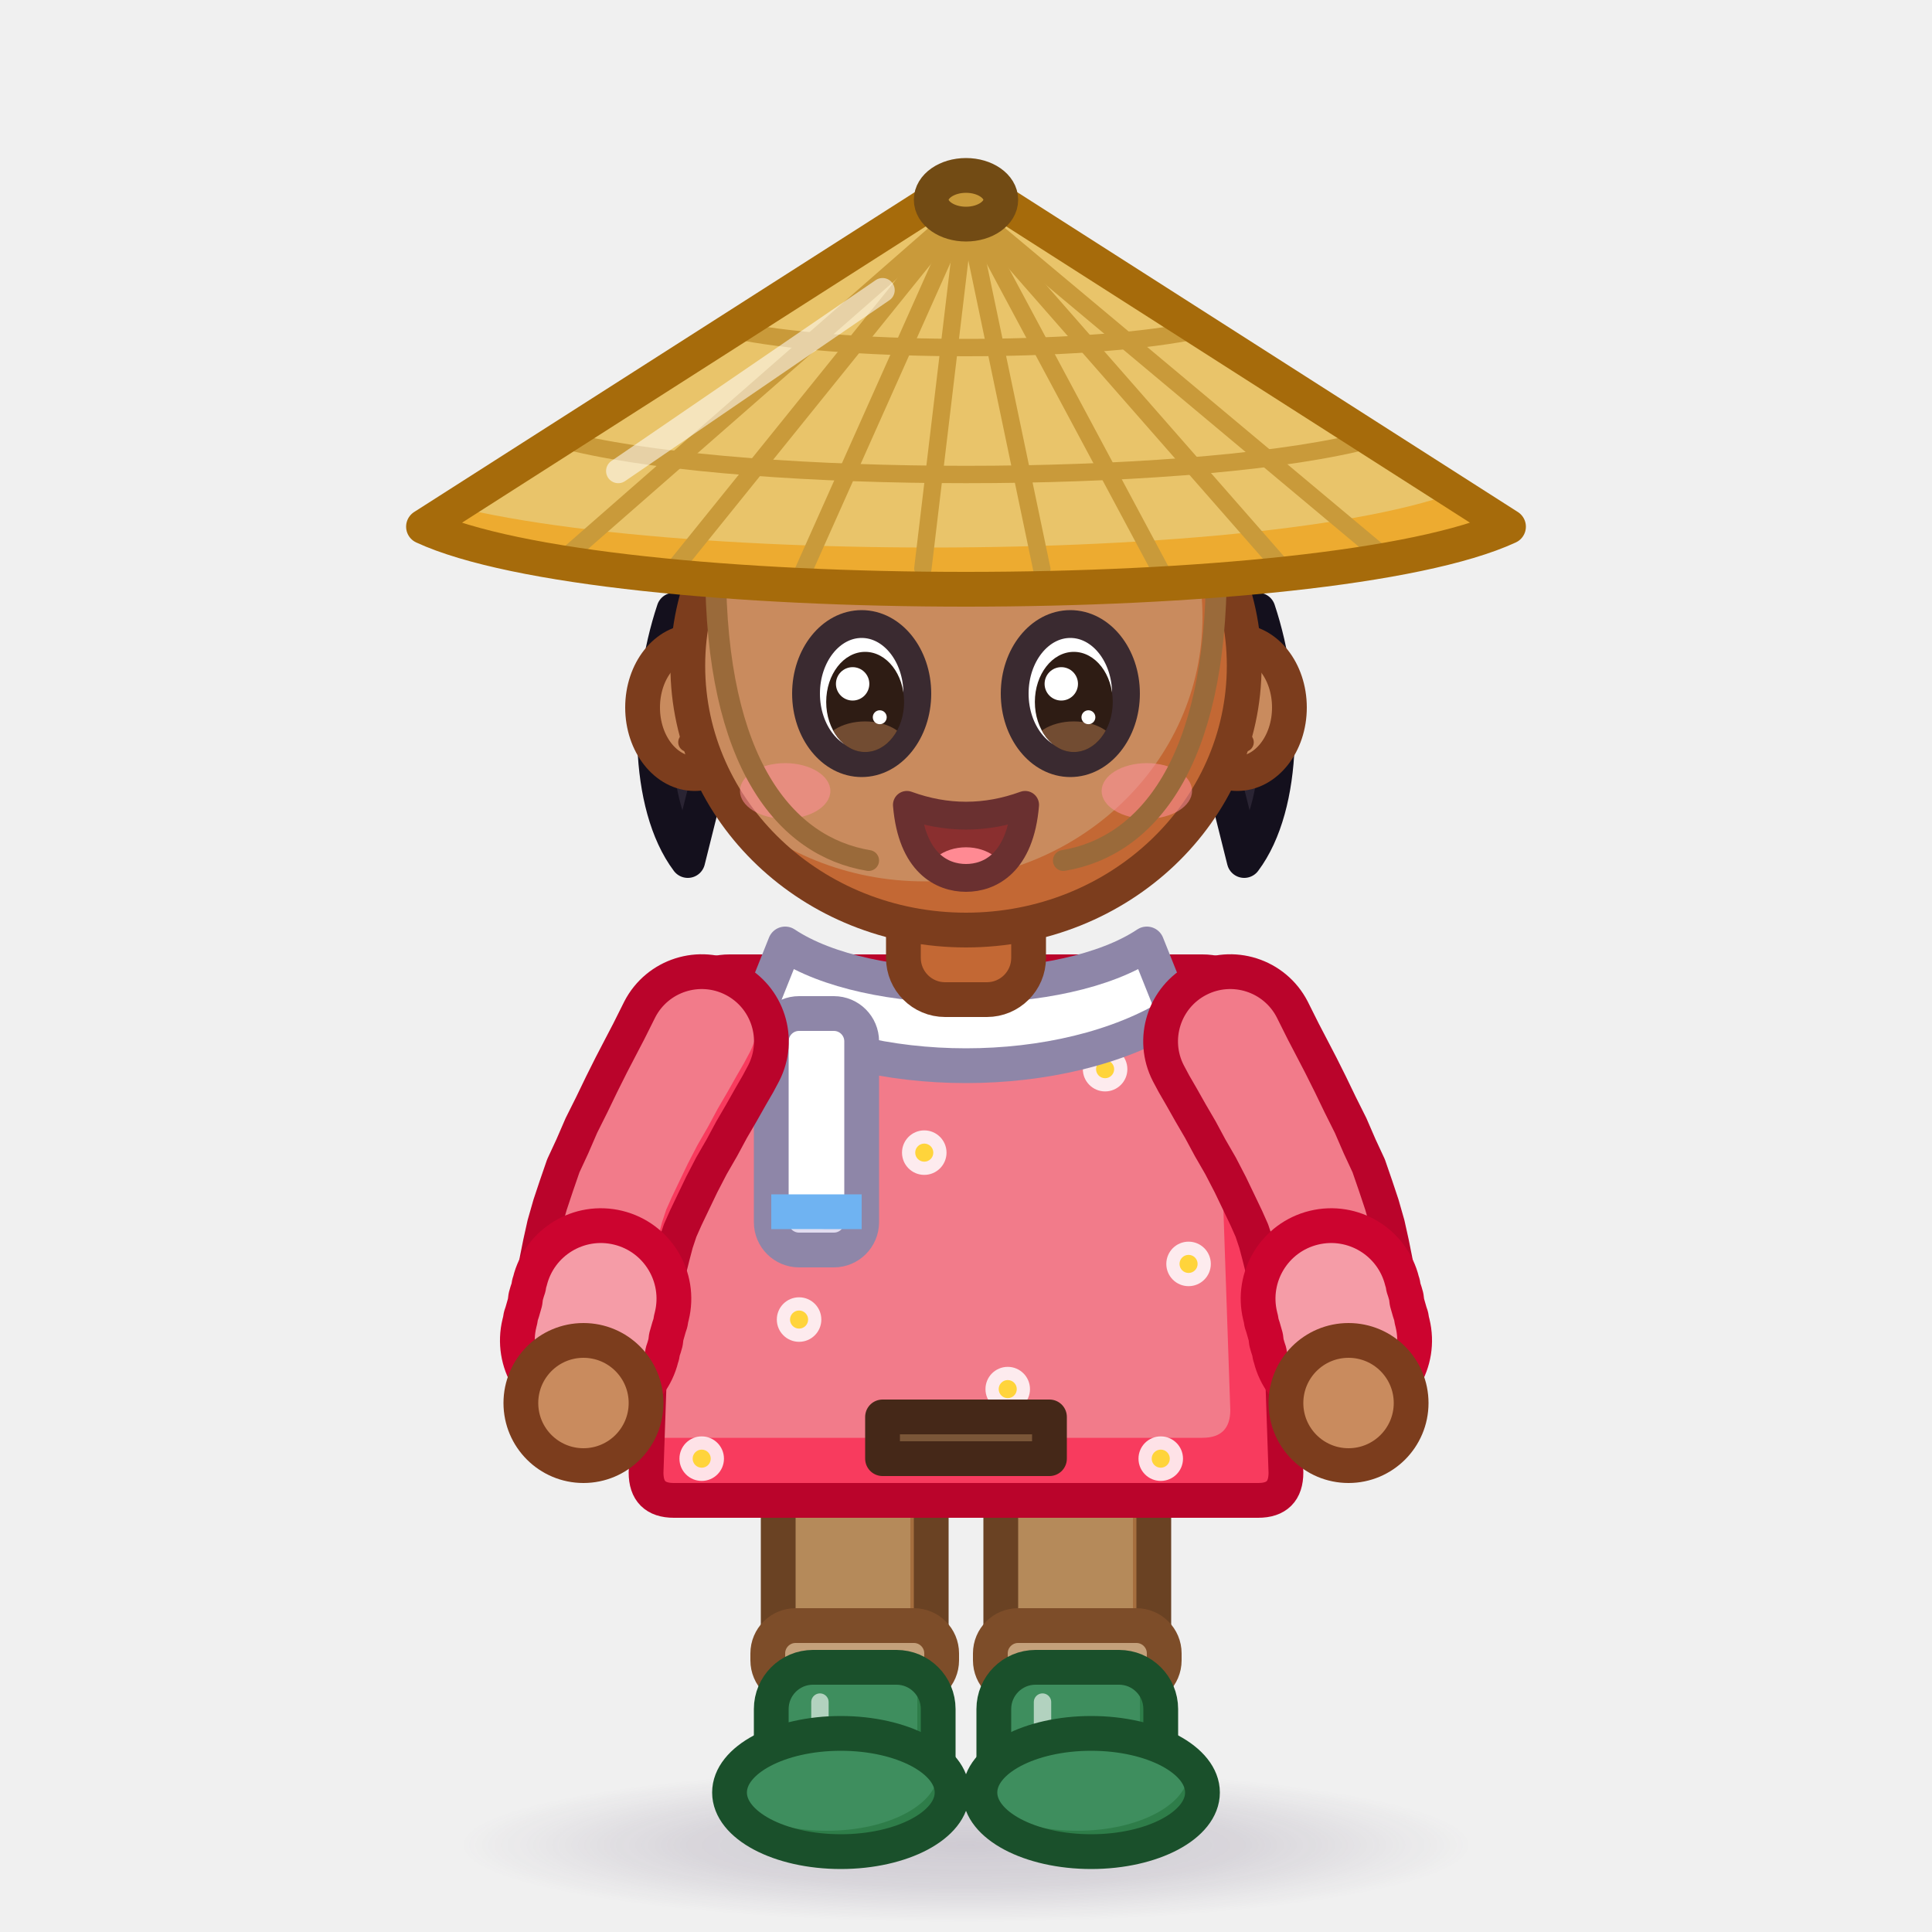
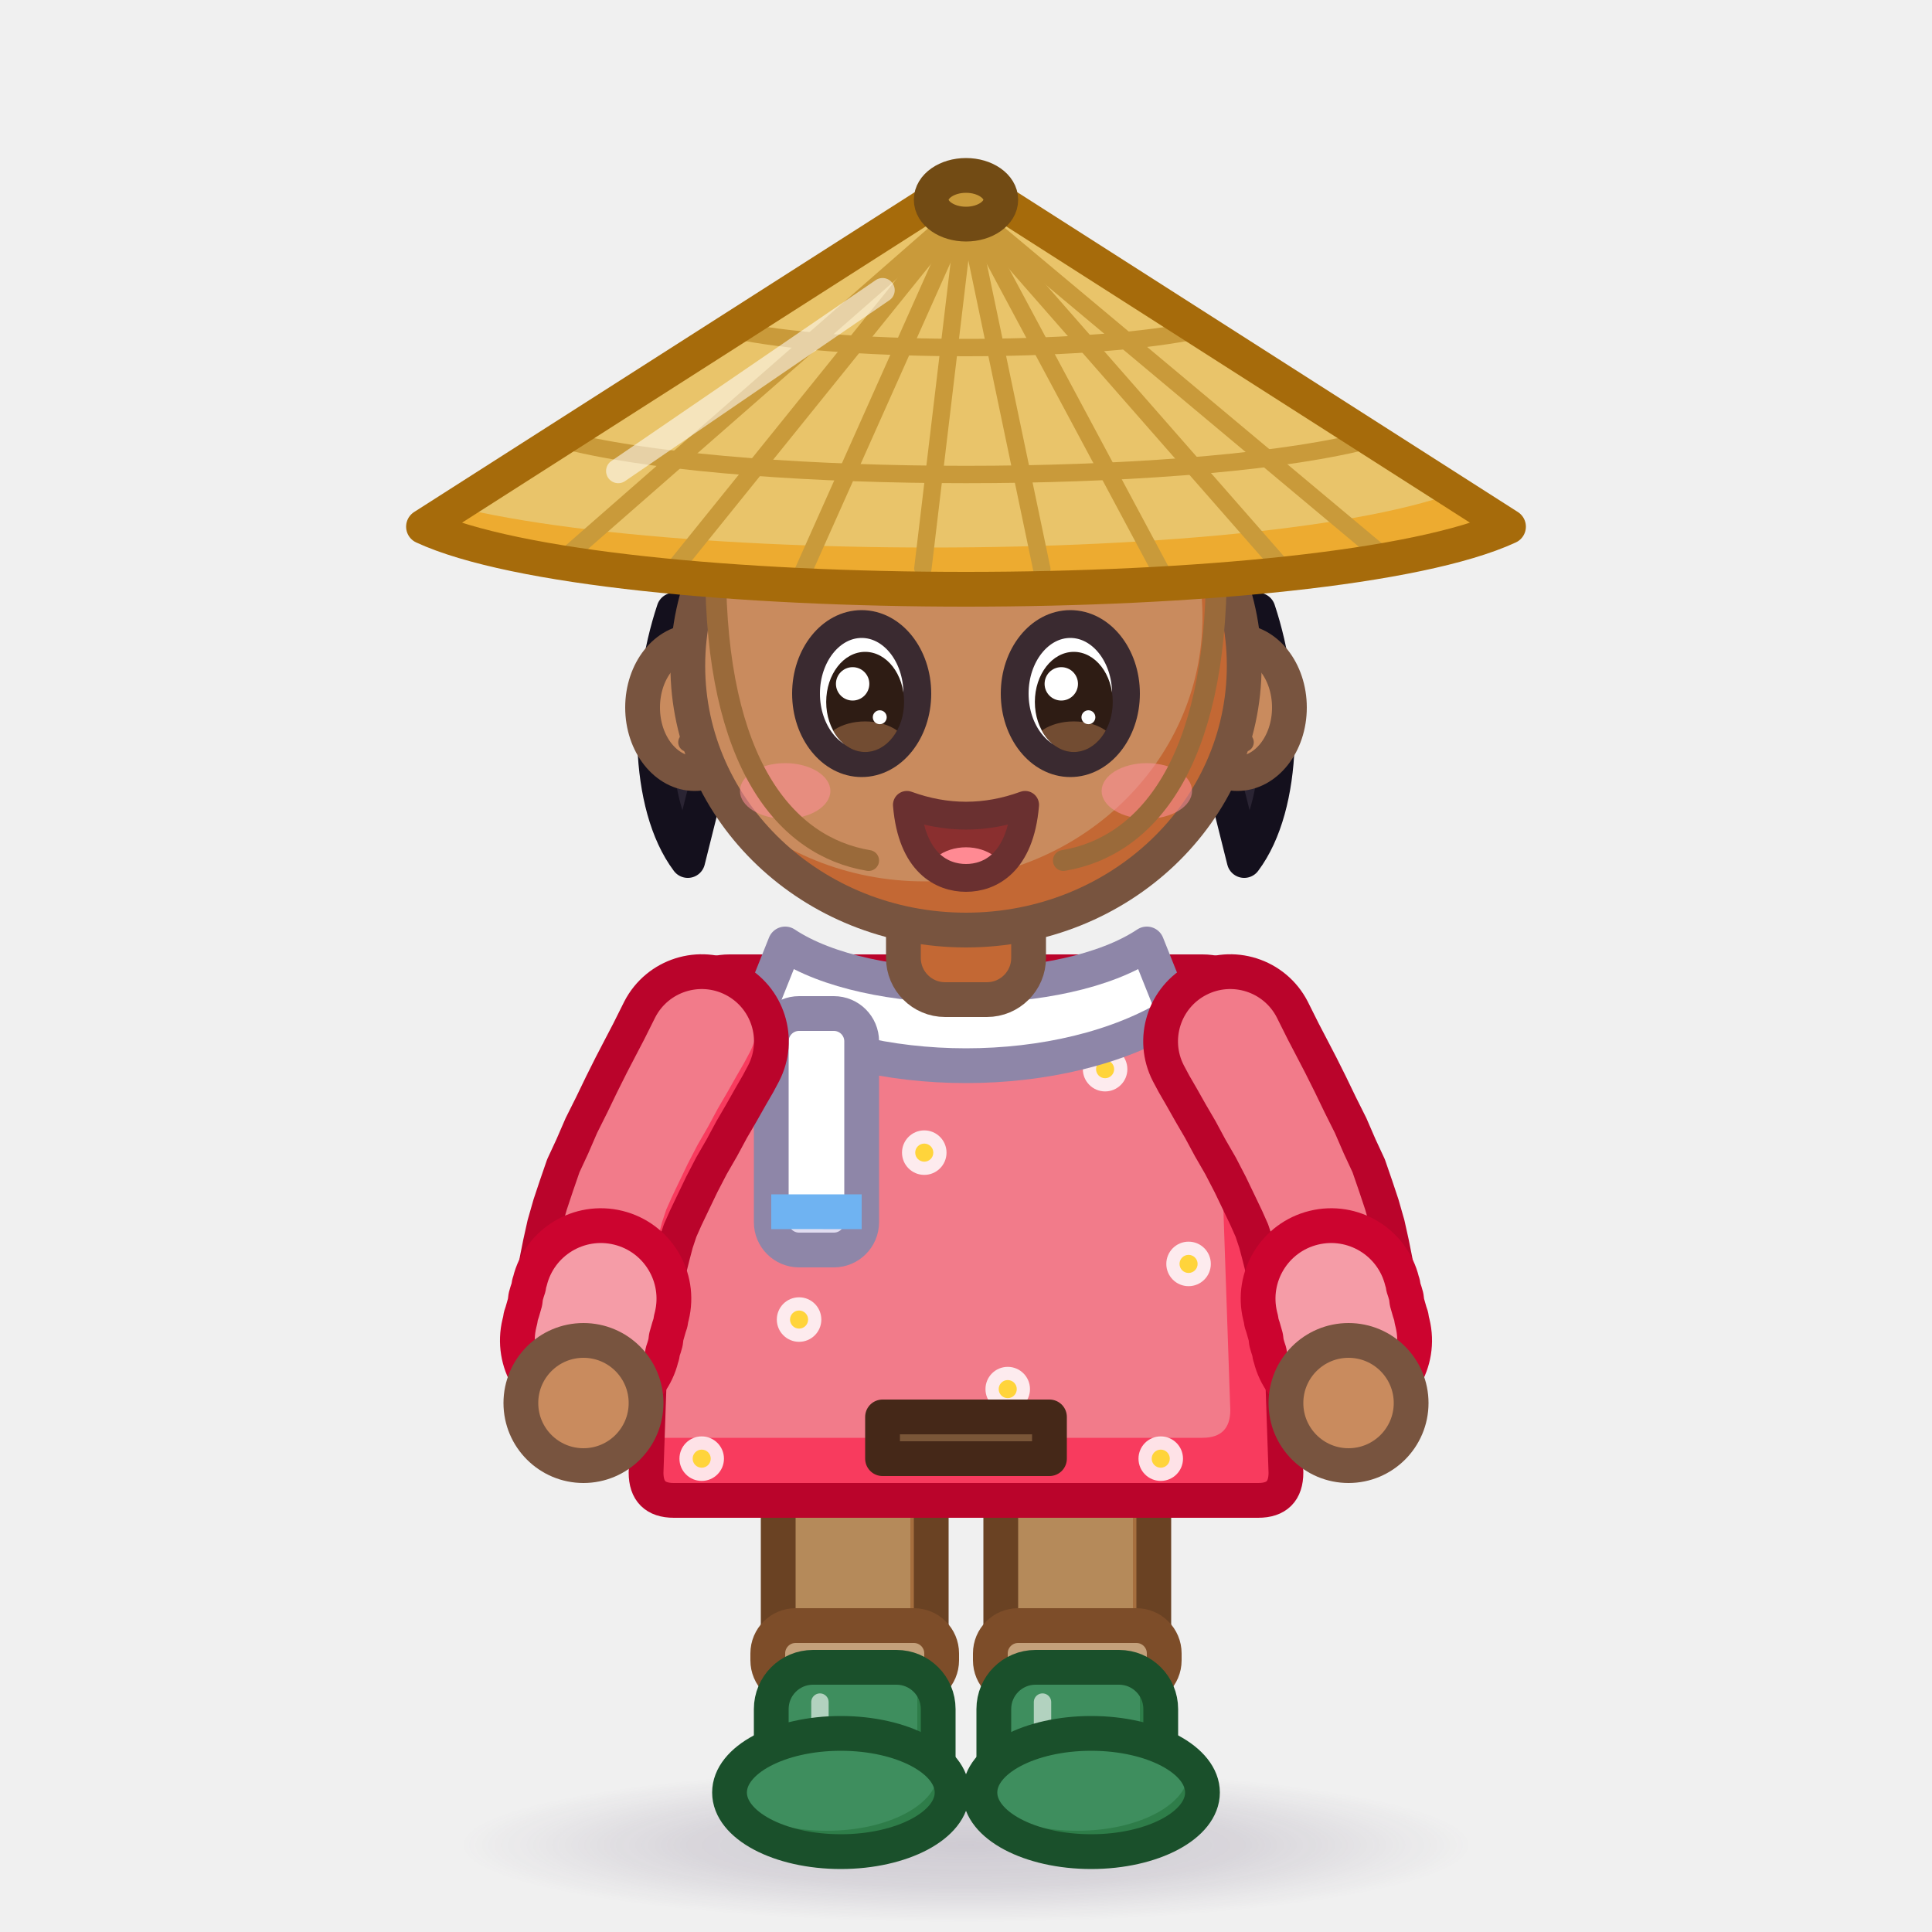
<svg xmlns="http://www.w3.org/2000/svg" viewBox="0 0 200 200" width="200" height="200">
  <defs>
    <radialGradient id="r0b69483dc" cx="0.5" cy="0.5" r="0.5">
      <stop offset="0" stop-color="#4B3A5E" stop-opacity="0.2" />
      <stop offset="0.55" stop-color="#4B3A5E" stop-opacity="0.14" />
      <stop offset="1" stop-color="#4B3A5E" stop-opacity="0" />
    </radialGradient>
    <clipPath id="c862195f50">
      <path d="M-24,-14 H-19 A4,4 0 0 1 -15,-10 V16 A4,4 0 0 1 -19,20 H-24 A4,4 0 0 1 -28,16 V-10 A4,4 0 0 1 -24,-14Z" />
    </clipPath>
    <clipPath id="c12890843f">
      <path d="M-78,-84 L-6,-130 C-2,-133 2,-133 6,-130 L78,-84 C52,-72 -52,-72 -78,-84 Z" />
    </clipPath>
    <clipPath id="c18f2fe5ba">
      <path d="M-19,50 H-13 A8,8 0 0 1 -5,58 V88 A8,8 0 0 1 -13,96 H-19 A8,8 0 0 1 -27,88 V58 A8,8 0 0 1 -19,50Z" />
    </clipPath>
    <clipPath id="cc29cb1b64">
      <path d="M-22,80 H-10 A6,6 0 0 1 -4,86 V96 A6,6 0 0 1 -10,102 H-22 A6,6 0 0 1 -28,96 V86 A6,6 0 0 1 -22,80Z" />
    </clipPath>
    <clipPath id="c698d03e22">
      <path d="M-34,98 A16,8.5 0 1 0 -2,98 A16,8.5 0 1 0 -34,98Z" />
    </clipPath>
    <clipPath id="c028cbb220">
      <path d="M13,50 H19 A8,8 0 0 1 27,58 V88 A8,8 0 0 1 19,96 H13 A8,8 0 0 1 5,88 V58 A8,8 0 0 1 13,50Z" />
    </clipPath>
    <clipPath id="cb941a17d9">
      <path d="M10,80 H22 A6,6 0 0 1 28,86 V96 A6,6 0 0 1 22,102 H10 A6,6 0 0 1 4,96 V86 A6,6 0 0 1 10,80Z" />
    </clipPath>
    <clipPath id="c27c769799">
      <path d="M2,98 A16,8.5 0 1 0 34,98 A16,8.5 0 1 0 2,98Z" />
    </clipPath>
    <clipPath id="cde1c5d220">
      <path d="M-34,-20 C-40,-20 -44,-14 -44,-6 L-46,52 Q-46,56 -42,56 L42,56 Q46,56 46,52 L44,-6 C44,-14 40,-20 34,-20 Z" />
    </clipPath>
    <clipPath id="cf398c4771">
      <path d="M-46.9,-14.6 L-47.6,-13.2 L-48.5,-11.4 L-49.7,-9.1 L-51,-6.6 L-52.4,-3.8 L-53.8,-0.9 L-55.3,2.1 L-56.6,5.1 L-57.9,7.9 L-58.9,10.8 L-59.8,13.5 L-60.6,16.3 L-61.2,19 L-61.7,21.5 L-62.1,24 L-62.4,26.3 L-62.7,28.3 L-63,30 L-63.2,31.4 L-63.4,32.4 A9.5,9.5 0 0 0 -44.6,35.6 L-44.6,35.6 L-44.4,34.3 L-44.2,32.7 L-44,30.9 L-43.7,29 L-43.4,27 L-43.1,24.9 L-42.7,22.9 L-42.2,20.9 L-41.7,19 L-41.1,17.2 L-40.3,15.4 L-39.2,13.1 L-38,10.6 L-36.6,7.9 L-35.1,5.3 L-33.7,2.7 L-32.3,0.3 L-31,-2 L-29.9,-3.9 L-29.1,-5.4 A10,10 0 0 0 -46.9,-14.6Z" />
    </clipPath>
    <clipPath id="c50cae9e7e">
      <path d="M29.1,-5.4 L29.9,-3.9 L31,-2 L32.3,0.3 L33.7,2.7 L35.1,5.3 L36.6,7.9 L38,10.6 L39.2,13.1 L40.3,15.4 L41.1,17.2 L41.7,19 L42.2,20.9 L42.7,22.9 L43.1,24.9 L43.4,27 L43.7,29 L44,30.9 L44.2,32.7 L44.4,34.3 L44.6,35.6 A9.5,9.5 0 0 0 63.4,32.4 L63.4,32.4 L63.2,31.4 L63,30 L62.7,28.3 L62.4,26.3 L62.1,24 L61.7,21.5 L61.2,19 L60.6,16.3 L59.8,13.5 L58.9,10.8 L57.9,7.9 L56.6,5.1 L55.3,2.1 L53.8,-0.9 L52.4,-3.8 L51,-6.6 L49.7,-9.1 L48.5,-11.4 L47.6,-13.2 L46.9,-14.6 A10,10 0 0 0 29.1,-5.4Z" />
    </clipPath>
    <clipPath id="cd0d984127">
      <path d="M-40,-64 A40,38 0 1 0 40,-64 A40,38 0 1 0 -40,-64Z" />
    </clipPath>
    <clipPath id="c0883d3759">
      <path d="M-20.1,-58.8 A5.6,7.2 0 1 0 -8.9,-58.8 A5.6,7.2 0 1 0 -20.1,-58.8Z" />
    </clipPath>
    <clipPath id="c22f8aee1b">
      <path d="M9.9,-58.8 A5.6,7.2 0 1 0 21.1,-58.8 A5.6,7.2 0 1 0 9.9,-58.8Z" />
    </clipPath>
    <clipPath id="ccd979c393">
      <path d="M-8.5,-44 Q0,-40.9 8.5,-44 C7.8,-35.6 3.4,-33.5 0,-33.5 C-3.4,-33.5 -7.8,-35.6 -8.5,-44Z" />
    </clipPath>
  </defs>
  <ellipse cx="100" cy="191" rx="52" ry="8" fill="url(#r0b69483dc)" />
  <g transform="translate(100 115) scale(0.72)">
    <path d="M-42,-72 C-46,-60 -46,-44 -40,-36 L-34,-60 Z M42,-72 C46,-60 46,-44 40,-36 L34,-60 Z" fill="#2A2433" />
    <path d="M-42,-72 C-46,-60 -46,-44 -40,-36 L-34,-60 Z M42,-72 C46,-60 46,-44 40,-36 L34,-60 Z" fill="none" stroke="#14101D" stroke-width="5" stroke-linejoin="round" />
    <path d="M-19,50 H-13 A8,8 0 0 1 -5,58 V88 A8,8 0 0 1 -13,96 H-19 A8,8 0 0 1 -27,88 V58 A8,8 0 0 1 -19,50Z" fill="#A56E3E" />
    <g clip-path="url(#c18f2fe5ba)">
      <path d="M-19,50 H-13 A8,8 0 0 1 -5,58 V88 A8,8 0 0 1 -13,96 H-19 A8,8 0 0 1 -27,88 V58 A8,8 0 0 1 -19,50Z" fill="#B58A5A" transform="translate(-3 -4)" />
    </g>
    <path d="M-19,50 H-13 A8,8 0 0 1 -5,58 V88 A8,8 0 0 1 -13,96 H-19 A8,8 0 0 1 -27,88 V58 A8,8 0 0 1 -19,50Z" fill="none" stroke="#6A4223" stroke-width="5" stroke-linejoin="round" />
    <path d="M-24.5,74 H-7.5 A4,4 0 0 1 -3.5,78 V79 A4,4 0 0 1 -7.5,83 H-24.5 A4,4 0 0 1 -28.5,79 V78 A4,4 0 0 1 -24.5,74Z" fill="#C4A17B" />
    <path d="M-24.5,74 H-7.5 A4,4 0 0 1 -3.5,78 V79 A4,4 0 0 1 -7.5,83 H-24.5 A4,4 0 0 1 -28.5,79 V78 A4,4 0 0 1 -24.5,74Z" fill="none" stroke="#7D4D29" stroke-width="5" stroke-linejoin="round" />
    <path d="M-22,80 H-10 A6,6 0 0 1 -4,86 V96 A6,6 0 0 1 -10,102 H-22 A6,6 0 0 1 -28,96 V86 A6,6 0 0 1 -22,80Z" fill="#2E7D49" />
    <g clip-path="url(#cc29cb1b64)">
      <path d="M-22,80 H-10 A6,6 0 0 1 -4,86 V96 A6,6 0 0 1 -10,102 H-22 A6,6 0 0 1 -28,96 V86 A6,6 0 0 1 -22,80Z" fill="#3E8E5E" transform="translate(-3 -3)" />
    </g>
    <path d="M-21,85 L-21,94" fill="none" stroke="#FFFFFF" stroke-width="2.5" stroke-linecap="round" stroke-linejoin="round" opacity="0.6" />
    <path d="M-22,80 H-10 A6,6 0 0 1 -4,86 V96 A6,6 0 0 1 -10,102 H-22 A6,6 0 0 1 -28,96 V86 A6,6 0 0 1 -22,80Z" fill="none" stroke="#1A502B" stroke-width="5" stroke-linejoin="round" />
    <path d="M-34,98 A16,8.5 0 1 0 -2,98 A16,8.5 0 1 0 -34,98Z" fill="#2E7D49" />
    <g clip-path="url(#c698d03e22)">
      <path d="M-34,98 A16,8.5 0 1 0 -2,98 A16,8.5 0 1 0 -34,98Z" fill="#3E8E5E" transform="translate(-2 -3)" />
    </g>
    <path d="M-34,98 A16,8.5 0 1 0 -2,98 A16,8.5 0 1 0 -34,98Z" fill="none" stroke="#1A502B" stroke-width="5" stroke-linejoin="round" />
    <path d="M13,50 H19 A8,8 0 0 1 27,58 V88 A8,8 0 0 1 19,96 H13 A8,8 0 0 1 5,88 V58 A8,8 0 0 1 13,50Z" fill="#A56E3E" />
    <g clip-path="url(#c028cbb220)">
      <path d="M13,50 H19 A8,8 0 0 1 27,58 V88 A8,8 0 0 1 19,96 H13 A8,8 0 0 1 5,88 V58 A8,8 0 0 1 13,50Z" fill="#B58A5A" transform="translate(-3 -4)" />
    </g>
    <path d="M13,50 H19 A8,8 0 0 1 27,58 V88 A8,8 0 0 1 19,96 H13 A8,8 0 0 1 5,88 V58 A8,8 0 0 1 13,50Z" fill="none" stroke="#6A4223" stroke-width="5" stroke-linejoin="round" />
    <path d="M7.5,74 H24.5 A4,4 0 0 1 28.5,78 V79 A4,4 0 0 1 24.5,83 H7.5 A4,4 0 0 1 3.5,79 V78 A4,4 0 0 1 7.5,74Z" fill="#C4A17B" />
    <path d="M7.5,74 H24.5 A4,4 0 0 1 28.5,78 V79 A4,4 0 0 1 24.5,83 H7.5 A4,4 0 0 1 3.5,79 V78 A4,4 0 0 1 7.5,74Z" fill="none" stroke="#7D4D29" stroke-width="5" stroke-linejoin="round" />
    <path d="M10,80 H22 A6,6 0 0 1 28,86 V96 A6,6 0 0 1 22,102 H10 A6,6 0 0 1 4,96 V86 A6,6 0 0 1 10,80Z" fill="#2E7D49" />
    <g clip-path="url(#cb941a17d9)">
      <path d="M10,80 H22 A6,6 0 0 1 28,86 V96 A6,6 0 0 1 22,102 H10 A6,6 0 0 1 4,96 V86 A6,6 0 0 1 10,80Z" fill="#3E8E5E" transform="translate(-3 -3)" />
    </g>
    <path d="M11,85 L11,94" fill="none" stroke="#FFFFFF" stroke-width="2.5" stroke-linecap="round" stroke-linejoin="round" opacity="0.6" />
    <path d="M10,80 H22 A6,6 0 0 1 28,86 V96 A6,6 0 0 1 22,102 H10 A6,6 0 0 1 4,96 V86 A6,6 0 0 1 10,80Z" fill="none" stroke="#1A502B" stroke-width="5" stroke-linejoin="round" />
    <path d="M2,98 A16,8.5 0 1 0 34,98 A16,8.5 0 1 0 2,98Z" fill="#2E7D49" />
    <g clip-path="url(#c27c769799)">
      <path d="M2,98 A16,8.5 0 1 0 34,98 A16,8.5 0 1 0 2,98Z" fill="#3E8E5E" transform="translate(-2 -3)" />
    </g>
    <path d="M2,98 A16,8.5 0 1 0 34,98 A16,8.5 0 1 0 2,98Z" fill="none" stroke="#1A502B" stroke-width="5" stroke-linejoin="round" />
    <path d="M-34,-20 C-40,-20 -44,-14 -44,-6 L-46,52 Q-46,56 -42,56 L42,56 Q46,56 46,52 L44,-6 C44,-14 40,-20 34,-20 Z" fill="#F83B5E" />
    <g clip-path="url(#cde1c5d220)">
      <path d="M-34,-20 C-40,-20 -44,-14 -44,-6 L-46,52 Q-46,56 -42,56 L42,56 Q46,56 46,52 L44,-6 C44,-14 40,-20 34,-20 Z" fill="#F27B8A" transform="translate(-8 -9)" />
    </g>
    <g clip-path="url(#cde1c5d220)">
      <path d="M-33.2,-8 A3.2,3.2 0 1 0 -26.8,-8 A3.2,3.2 0 1 0 -33.2,-8Z" fill="#FFFFFF" opacity="0.85" />
      <path d="M-31.3,-8 A1.3,1.3 0 1 0 -28.7,-8 A1.3,1.3 0 1 0 -31.3,-8Z" fill="#FFD43B" />
      <path d="M-9.2,6 A3.2,3.2 0 1 0 -2.8,6 A3.2,3.2 0 1 0 -9.2,6Z" fill="#FFFFFF" opacity="0.85" />
      <path d="M-7.3,6 A1.3,1.3 0 1 0 -4.7,6 A1.3,1.3 0 1 0 -7.3,6Z" fill="#FFD43B" />
      <path d="M16.8,-6 A3.2,3.2 0 1 0 23.2,-6 A3.2,3.2 0 1 0 16.8,-6Z" fill="#FFFFFF" opacity="0.85" />
      <path d="M18.7,-6 A1.3,1.3 0 1 0 21.3,-6 A1.3,1.3 0 1 0 18.7,-6Z" fill="#FFD43B" />
      <path d="M28.8,22 A3.2,3.2 0 1 0 35.2,22 A3.2,3.2 0 1 0 28.8,22Z" fill="#FFFFFF" opacity="0.85" />
      <path d="M30.7,22 A1.3,1.3 0 1 0 33.3,22 A1.3,1.3 0 1 0 30.7,22Z" fill="#FFD43B" />
      <path d="M-27.2,30 A3.2,3.2 0 1 0 -20.8,30 A3.2,3.2 0 1 0 -27.2,30Z" fill="#FFFFFF" opacity="0.85" />
      <path d="M-25.3,30 A1.3,1.3 0 1 0 -22.7,30 A1.3,1.3 0 1 0 -25.3,30Z" fill="#FFD43B" />
      <path d="M2.8,40 A3.2,3.2 0 1 0 9.2,40 A3.2,3.2 0 1 0 2.8,40Z" fill="#FFFFFF" opacity="0.85" />
      <path d="M4.7,40 A1.3,1.3 0 1 0 7.3,40 A1.3,1.3 0 1 0 4.7,40Z" fill="#FFD43B" />
      <path d="M-41.2,50 A3.2,3.2 0 1 0 -34.8,50 A3.2,3.2 0 1 0 -41.2,50Z" fill="#FFFFFF" opacity="0.85" />
      <path d="M-39.3,50 A1.3,1.3 0 1 0 -36.7,50 A1.3,1.3 0 1 0 -39.3,50Z" fill="#FFD43B" />
      <path d="M24.8,50 A3.2,3.2 0 1 0 31.2,50 A3.2,3.2 0 1 0 24.8,50Z" fill="#FFFFFF" opacity="0.85" />
      <path d="M26.7,50 A1.3,1.3 0 1 0 29.3,50 A1.3,1.3 0 1 0 26.7,50Z" fill="#FFD43B" />
      <path d="M-13.2,-14 A3.2,3.2 0 1 0 -6.8,-14 A3.2,3.2 0 1 0 -13.2,-14Z" fill="#FFFFFF" opacity="0.85" />
      <path d="M-11.3,-14 A1.3,1.3 0 1 0 -8.7,-14 A1.3,1.3 0 1 0 -11.3,-14Z" fill="#FFD43B" />
    </g>
    <path d="M-34,-20 C-40,-20 -44,-14 -44,-6 L-46,52 Q-46,56 -42,56 L42,56 Q46,56 46,52 L44,-6 C44,-14 40,-20 34,-20 Z" fill="none" stroke="#BA042B" stroke-width="5" stroke-linejoin="round" />
    <path d="M-26,-24 C-14,-16 14,-16 26,-24 L30,-14 C14,-4 -14,-4 -30,-14 Z" fill="#FFFFFF" />
    <path d="M-26,-24 C-14,-16 14,-16 26,-24 L30,-14 C14,-4 -14,-4 -30,-14 Z" fill="none" stroke="#8E86A8" stroke-width="5" stroke-linejoin="round" />
    <path d="M-24,-14 H-19 A4,4 0 0 1 -15,-10 V16 A4,4 0 0 1 -19,20 H-24 A4,4 0 0 1 -28,16 V-10 A4,4 0 0 1 -24,-14Z" fill="#E1DCF0" />
    <g clip-path="url(#c862195f50)">
      <path d="M-24,-14 H-19 A4,4 0 0 1 -15,-10 V16 A4,4 0 0 1 -19,20 H-24 A4,4 0 0 1 -28,16 V-10 A4,4 0 0 1 -24,-14Z" fill="#FFFFFF" transform="translate(-2 -3)" />
    </g>
    <path d="M-24,-14 H-19 A4,4 0 0 1 -15,-10 V16 A4,4 0 0 1 -19,20 H-24 A4,4 0 0 1 -28,16 V-10 A4,4 0 0 1 -24,-14Z" fill="none" stroke="#8E86A8" stroke-width="5" stroke-linejoin="round" />
    <path d="M-28,12 H-15 V17 H-28Z" fill="#6FB3F2" />
    <path d="M-12,44 H12 V50 H-12Z" fill="#7A5638" />
    <path d="M-12,44 H12 V50 H-12Z" fill="none" stroke="#452818" stroke-width="5" stroke-linejoin="round" />
    <path d="M-46.9,-14.6 L-47.6,-13.2 L-48.5,-11.4 L-49.7,-9.1 L-51,-6.6 L-52.4,-3.8 L-53.8,-0.9 L-55.3,2.1 L-56.6,5.1 L-57.9,7.9 L-58.9,10.8 L-59.8,13.5 L-60.6,16.3 L-61.2,19 L-61.7,21.5 L-62.1,24 L-62.4,26.3 L-62.7,28.3 L-63,30 L-63.2,31.4 L-63.4,32.4 A9.5,9.5 0 0 0 -44.6,35.6 L-44.6,35.6 L-44.4,34.3 L-44.2,32.7 L-44,30.9 L-43.7,29 L-43.4,27 L-43.1,24.9 L-42.7,22.9 L-42.2,20.9 L-41.7,19 L-41.1,17.2 L-40.3,15.4 L-39.2,13.1 L-38,10.6 L-36.6,7.9 L-35.1,5.3 L-33.7,2.7 L-32.3,0.3 L-31,-2 L-29.9,-3.9 L-29.1,-5.4 A10,10 0 0 0 -46.9,-14.6Z" fill="#F83B5E" />
    <g clip-path="url(#cf398c4771)">
      <path d="M-46.9,-14.6 L-47.6,-13.2 L-48.5,-11.4 L-49.7,-9.1 L-51,-6.6 L-52.4,-3.8 L-53.8,-0.9 L-55.3,2.1 L-56.6,5.1 L-57.9,7.9 L-58.9,10.8 L-59.8,13.5 L-60.6,16.3 L-61.2,19 L-61.7,21.5 L-62.1,24 L-62.4,26.3 L-62.7,28.3 L-63,30 L-63.2,31.4 L-63.4,32.4 A9.5,9.5 0 0 0 -44.6,35.6 L-44.6,35.6 L-44.4,34.3 L-44.2,32.7 L-44,30.9 L-43.7,29 L-43.4,27 L-43.1,24.9 L-42.7,22.9 L-42.2,20.9 L-41.7,19 L-41.1,17.2 L-40.3,15.4 L-39.2,13.1 L-38,10.6 L-36.6,7.9 L-35.1,5.3 L-33.7,2.7 L-32.3,0.3 L-31,-2 L-29.9,-3.9 L-29.1,-5.4 A10,10 0 0 0 -46.9,-14.6Z" fill="#F27B8A" transform="translate(-2 -3)" />
    </g>
    <path d="M-46.9,-14.6 L-47.6,-13.2 L-48.5,-11.4 L-49.7,-9.1 L-51,-6.6 L-52.4,-3.8 L-53.8,-0.9 L-55.3,2.1 L-56.6,5.1 L-57.9,7.9 L-58.9,10.8 L-59.8,13.5 L-60.6,16.3 L-61.2,19 L-61.7,21.5 L-62.1,24 L-62.4,26.3 L-62.7,28.3 L-63,30 L-63.2,31.4 L-63.4,32.4 A9.5,9.5 0 0 0 -44.6,35.6 L-44.6,35.6 L-44.4,34.3 L-44.2,32.7 L-44,30.9 L-43.7,29 L-43.4,27 L-43.1,24.9 L-42.7,22.9 L-42.2,20.9 L-41.7,19 L-41.1,17.2 L-40.3,15.4 L-39.2,13.1 L-38,10.6 L-36.6,7.9 L-35.1,5.3 L-33.7,2.7 L-32.3,0.3 L-31,-2 L-29.9,-3.9 L-29.1,-5.4 A10,10 0 0 0 -46.9,-14.6Z" fill="none" stroke="#BA042B" stroke-width="5" stroke-linejoin="round" />
    <path d="M-62.7,24.5 L-62.8,24.8 L-62.9,25.4 L-63.1,26 L-63.3,26.7 L-63.4,27.5 L-63.6,28.2 L-63.8,28.9 L-64,29.5 L-64.1,30.1 L-64.2,30.5 A10.5,10.5 0 0 0 -43.8,35.5 L-43.8,35.5 L-43.7,35.2 L-43.6,34.6 L-43.4,34 L-43.2,33.3 L-43.1,32.5 L-42.9,31.8 L-42.7,31.1 L-42.5,30.5 L-42.4,29.9 L-42.3,29.5 A10.5,10.5 0 0 0 -62.7,24.5Z" fill="#F59CA7" />
    <path d="M-62.7,24.5 L-62.8,24.8 L-62.9,25.4 L-63.1,26 L-63.3,26.7 L-63.4,27.5 L-63.6,28.2 L-63.8,28.9 L-64,29.5 L-64.1,30.1 L-64.2,30.5 A10.5,10.5 0 0 0 -43.8,35.5 L-43.8,35.5 L-43.7,35.2 L-43.6,34.6 L-43.4,34 L-43.2,33.3 L-43.1,32.5 L-42.9,31.8 L-42.7,31.1 L-42.5,30.5 L-42.4,29.9 L-42.3,29.5 A10.5,10.5 0 0 0 -62.7,24.5Z" fill="none" stroke="#CC042F" stroke-width="5" stroke-linejoin="round" />
    <path d="M-64,42 A9,9 0 1 0 -46,42 A9,9 0 1 0 -64,42Z" fill="#C98B5E" />
-     <path d="M-64,42 A9,9 0 1 0 -46,42 A9,9 0 1 0 -64,42Z" fill="none" stroke="#7C3D1D" stroke-width="5" stroke-linejoin="round" />
+     <path d="M-64,42 A9,9 0 1 0 -46,42 A9,9 0 1 0 -64,42Z" fill="none" stroke="#78543F" stroke-width="5" stroke-linejoin="round" />
    <path d="M29.1,-5.4 L29.9,-3.9 L31,-2 L32.3,0.3 L33.7,2.7 L35.1,5.3 L36.6,7.9 L38,10.6 L39.2,13.1 L40.3,15.4 L41.1,17.2 L41.7,19 L42.2,20.9 L42.7,22.9 L43.1,24.9 L43.4,27 L43.7,29 L44,30.9 L44.2,32.7 L44.4,34.3 L44.6,35.6 A9.5,9.5 0 0 0 63.4,32.4 L63.4,32.4 L63.2,31.4 L63,30 L62.7,28.3 L62.4,26.3 L62.1,24 L61.7,21.5 L61.2,19 L60.6,16.3 L59.8,13.5 L58.9,10.8 L57.9,7.9 L56.6,5.1 L55.3,2.1 L53.8,-0.9 L52.4,-3.8 L51,-6.6 L49.7,-9.1 L48.5,-11.4 L47.6,-13.2 L46.9,-14.6 A10,10 0 0 0 29.1,-5.4Z" fill="#F83B5E" />
    <g clip-path="url(#c50cae9e7e)">
      <path d="M29.1,-5.4 L29.9,-3.9 L31,-2 L32.3,0.3 L33.7,2.7 L35.1,5.3 L36.6,7.9 L38,10.6 L39.2,13.1 L40.3,15.4 L41.1,17.2 L41.7,19 L42.2,20.9 L42.7,22.9 L43.1,24.9 L43.4,27 L43.7,29 L44,30.9 L44.2,32.7 L44.4,34.3 L44.6,35.6 A9.5,9.5 0 0 0 63.4,32.4 L63.4,32.4 L63.2,31.4 L63,30 L62.7,28.3 L62.4,26.3 L62.1,24 L61.7,21.5 L61.2,19 L60.6,16.3 L59.8,13.5 L58.9,10.8 L57.9,7.9 L56.6,5.1 L55.3,2.1 L53.8,-0.9 L52.4,-3.8 L51,-6.6 L49.7,-9.1 L48.5,-11.4 L47.6,-13.2 L46.9,-14.6 A10,10 0 0 0 29.1,-5.4Z" fill="#F27B8A" transform="translate(-2 -3)" />
    </g>
    <path d="M29.1,-5.4 L29.9,-3.9 L31,-2 L32.3,0.3 L33.7,2.7 L35.1,5.3 L36.6,7.9 L38,10.6 L39.2,13.1 L40.3,15.4 L41.1,17.2 L41.7,19 L42.2,20.9 L42.7,22.9 L43.1,24.9 L43.4,27 L43.7,29 L44,30.9 L44.2,32.7 L44.4,34.3 L44.6,35.6 A9.5,9.5 0 0 0 63.4,32.4 L63.4,32.4 L63.2,31.4 L63,30 L62.7,28.3 L62.4,26.3 L62.1,24 L61.7,21.5 L61.2,19 L60.6,16.3 L59.8,13.5 L58.9,10.8 L57.9,7.9 L56.6,5.1 L55.3,2.1 L53.8,-0.9 L52.4,-3.8 L51,-6.6 L49.7,-9.1 L48.5,-11.4 L47.6,-13.2 L46.9,-14.6 A10,10 0 0 0 29.1,-5.4Z" fill="none" stroke="#BA042B" stroke-width="5" stroke-linejoin="round" />
    <path d="M42.3,29.5 L42.4,29.9 L42.5,30.5 L42.7,31.1 L42.9,31.8 L43.1,32.5 L43.2,33.3 L43.4,34 L43.6,34.6 L43.7,35.2 L43.8,35.5 A10.5,10.5 0 0 0 64.2,30.5 L64.2,30.5 L64.1,30.1 L64,29.5 L63.8,28.9 L63.6,28.2 L63.4,27.5 L63.3,26.7 L63.1,26 L62.9,25.4 L62.8,24.8 L62.7,24.5 A10.5,10.5 0 0 0 42.3,29.5Z" fill="#F59CA7" />
    <path d="M42.3,29.5 L42.4,29.9 L42.5,30.5 L42.7,31.1 L42.9,31.8 L43.1,32.5 L43.2,33.3 L43.4,34 L43.6,34.6 L43.7,35.2 L43.8,35.5 A10.5,10.5 0 0 0 64.2,30.5 L64.2,30.5 L64.1,30.1 L64,29.5 L63.8,28.9 L63.6,28.2 L63.4,27.5 L63.3,26.7 L63.1,26 L62.9,25.4 L62.8,24.8 L62.7,24.5 A10.5,10.5 0 0 0 42.3,29.5Z" fill="none" stroke="#CC042F" stroke-width="5" stroke-linejoin="round" />
    <path d="M46,42 A9,9 0 1 0 64,42 A9,9 0 1 0 46,42Z" fill="#C98B5E" />
-     <path d="M46,42 A9,9 0 1 0 64,42 A9,9 0 1 0 46,42Z" fill="none" stroke="#7C3D1D" stroke-width="5" stroke-linejoin="round" />
+     <path d="M46,42 A9,9 0 1 0 64,42 A9,9 0 1 0 46,42Z" fill="none" stroke="#78543F" stroke-width="5" stroke-linejoin="round" />
    <path d="M-3,-32 H3 A6,6 0 0 1 9,-26 V-22 A6,6 0 0 1 3,-16 H-3 A6,6 0 0 1 -9,-22 V-26 A6,6 0 0 1 -3,-32Z" fill="#C36834" />
-     <path d="M-3,-32 H3 A6,6 0 0 1 9,-26 V-22 A6,6 0 0 1 3,-16 H-3 A6,6 0 0 1 -9,-22 V-26 A6,6 0 0 1 -3,-32Z" fill="none" stroke="#7C3D1D" stroke-width="5" stroke-linejoin="round" />
+     <path d="M-3,-32 H3 A6,6 0 0 1 9,-26 V-22 A6,6 0 0 1 3,-16 H-3 A6,6 0 0 1 -9,-22 V-26 A6,6 0 0 1 -3,-32Z" fill="none" stroke="#78543F" stroke-width="5" stroke-linejoin="round" />
    <path d="M-46.5,-58 A7.5,9.5 0 1 0 -31.5,-58 A7.5,9.5 0 1 0 -46.5,-58Z" fill="#C98B5E" />
-     <path d="M-46.5,-58 A7.5,9.5 0 1 0 -31.5,-58 A7.5,9.5 0 1 0 -46.5,-58Z" fill="none" stroke="#7C3D1D" stroke-width="5" stroke-linejoin="round" />
-     <path d="M-41,-63 Q-37,-58 -40,-53" fill="none" stroke="#7C3D1D" stroke-width="2.75" stroke-linecap="round" stroke-linejoin="round" />
+     <path d="M-46.5,-58 A7.5,9.5 0 1 0 -31.5,-58 A7.5,9.5 0 1 0 -46.5,-58Z" fill="none" stroke="#78543F" stroke-width="5" stroke-linejoin="round" />
+     <path d="M-41,-63 Q-37,-58 -40,-53" fill="none" stroke="#78543F" stroke-width="2.75" stroke-linecap="round" stroke-linejoin="round" />
    <path d="M31.5,-58 A7.5,9.5 0 1 0 46.5,-58 A7.5,9.5 0 1 0 31.5,-58Z" fill="#C98B5E" />
-     <path d="M31.5,-58 A7.5,9.5 0 1 0 46.5,-58 A7.5,9.5 0 1 0 31.5,-58Z" fill="none" stroke="#7C3D1D" stroke-width="5" stroke-linejoin="round" />
-     <path d="M41,-63 Q37,-58 40,-53" fill="none" stroke="#7C3D1D" stroke-width="2.75" stroke-linecap="round" stroke-linejoin="round" />
+     <path d="M31.5,-58 A7.5,9.5 0 1 0 46.5,-58 A7.5,9.5 0 1 0 31.5,-58Z" fill="none" stroke="#78543F" stroke-width="5" stroke-linejoin="round" />
+     <path d="M41,-63 Q37,-58 40,-53" fill="none" stroke="#78543F" stroke-width="2.75" stroke-linecap="round" stroke-linejoin="round" />
    <path d="M-40,-64 A40,38 0 1 0 40,-64 A40,38 0 1 0 -40,-64Z" fill="#C36834" />
    <g clip-path="url(#cd0d984127)">
      <path d="M-40,-64 A40,38 0 1 0 40,-64 A40,38 0 1 0 -40,-64Z" fill="#C98B5E" transform="translate(-6 -7)" />
    </g>
-     <path d="M-40,-64 A40,38 0 1 0 40,-64 A40,38 0 1 0 -40,-64Z" fill="none" stroke="#7C3D1D" stroke-width="5" stroke-linejoin="round" />
+     <path d="M-40,-64 A40,38 0 1 0 40,-64 A40,38 0 1 0 -40,-64Z" fill="none" stroke="#78543F" stroke-width="5" stroke-linejoin="round" />
    <path d="M-23,-60 A8,10 0 1 0 -7,-60 A8,10 0 1 0 -23,-60Z" fill="#FFFFFF" />
    <path d="M-23,-60 A8,10 0 1 0 -7,-60 A8,10 0 1 0 -23,-60Z" fill="none" stroke="#3A2A30" stroke-width="4" stroke-linejoin="round" />
    <path d="M-20.1,-58.8 A5.6,7.2 0 1 0 -8.9,-58.8 A5.6,7.2 0 1 0 -20.1,-58.8Z" fill="#2E1C14" />
    <g clip-path="url(#c0883d3759)">
      <ellipse cx="-14.5" cy="-52" rx="6.2" ry="4" fill="#83573A" opacity=".8" />
    </g>
    <circle cx="-16.3" cy="-61.4" r="2.4" fill="#FFFFFF" />
    <circle cx="-12.4" cy="-56.6" r="1" fill="#FFFFFF" />
    <path d="M7,-60 A8,10 0 1 0 23,-60 A8,10 0 1 0 7,-60Z" fill="#FFFFFF" />
    <path d="M7,-60 A8,10 0 1 0 23,-60 A8,10 0 1 0 7,-60Z" fill="none" stroke="#3A2A30" stroke-width="4" stroke-linejoin="round" />
    <path d="M9.9,-58.8 A5.6,7.2 0 1 0 21.1,-58.8 A5.6,7.2 0 1 0 9.9,-58.8Z" fill="#2E1C14" />
    <g clip-path="url(#c22f8aee1b)">
      <ellipse cx="15.5" cy="-52" rx="6.2" ry="4" fill="#83573A" opacity=".8" />
    </g>
    <circle cx="13.7" cy="-61.4" r="2.4" fill="#FFFFFF" />
    <circle cx="17.6" cy="-56.6" r="1" fill="#FFFFFF" />
    <ellipse cx="-26" cy="-46" rx="6.5" ry="4" fill="#FF8E9A" opacity="0.55" />
    <ellipse cx="26" cy="-46" rx="6.5" ry="4" fill="#FF8E9A" opacity="0.55" />
    <path d="M-8.5,-44 Q0,-40.9 8.5,-44 C7.8,-35.6 3.4,-33.5 0,-33.5 C-3.4,-33.5 -7.8,-35.6 -8.5,-44Z" fill="#8A2F2F" />
    <g clip-path="url(#ccd979c393)">
      <ellipse cx="0" cy="-33.5" rx="5.8" ry="4.4" fill="#FF8A93" />
    </g>
    <path d="M-8.5,-44 Q0,-40.9 8.5,-44 C7.8,-35.6 3.4,-33.5 0,-33.5 C-3.4,-33.5 -7.8,-35.6 -8.5,-44Z" fill="none" stroke="#6A3030" stroke-width="4" stroke-linejoin="round" />
    <path d="M-36,-78 C-36,-50 -26,-38 -14,-36 M36,-78 C36,-50 26,-38 14,-36" fill="none" stroke="#9A6A3A" stroke-width="3" stroke-linecap="round" stroke-linejoin="round" />
    <path d="M-78,-84 L-6,-130 C-2,-133 2,-133 6,-130 L78,-84 C52,-72 -52,-72 -78,-84 Z" fill="#EDAB30" />
    <g clip-path="url(#c12890843f)">
      <path d="M-78,-84 L-6,-130 C-2,-133 2,-133 6,-130 L78,-84 C52,-72 -52,-72 -78,-84 Z" fill="#E9C46A" transform="translate(-5 -6)" />
    </g>
    <g clip-path="url(#c12890843f)">
      <path d="M0,-130 L-62.4,-75.4" fill="none" stroke="#C99A3A" stroke-width="2.5" stroke-linecap="round" stroke-linejoin="round" />
      <path d="M0,-130 L-42.9,-76.8" fill="none" stroke="#C99A3A" stroke-width="2.5" stroke-linecap="round" stroke-linejoin="round" />
      <path d="M0,-130 L-23.4,-77.6" fill="none" stroke="#C99A3A" stroke-width="2.5" stroke-linecap="round" stroke-linejoin="round" />
      <path d="M0,-130 L-6.2,-78" fill="none" stroke="#C99A3A" stroke-width="2.5" stroke-linecap="round" stroke-linejoin="round" />
      <path d="M0,-130 L10.9,-77.9" fill="none" stroke="#C99A3A" stroke-width="2.5" stroke-linecap="round" stroke-linejoin="round" />
      <path d="M0,-130 L28.1,-77.5" fill="none" stroke="#C99A3A" stroke-width="2.5" stroke-linecap="round" stroke-linejoin="round" />
      <path d="M0,-130 L46.8,-76.6" fill="none" stroke="#C99A3A" stroke-width="2.5" stroke-linecap="round" stroke-linejoin="round" />
      <path d="M0,-130 L65.5,-75.2" fill="none" stroke="#C99A3A" stroke-width="2.5" stroke-linecap="round" stroke-linejoin="round" />
      <path d="M-56,-96 C-30,-90 30,-90 56,-96 M-32,-112 C-16,-109 16,-109 32,-112" fill="none" stroke="#C99A3A" stroke-width="2.5" stroke-linecap="round" stroke-linejoin="round" />
    </g>
    <path d="M-50,-92 L-12,-118" fill="none" stroke="#FFFFFF" stroke-width="3.5" stroke-linecap="round" stroke-linejoin="round" opacity="0.55" />
    <path d="M-78,-84 L-6,-130 C-2,-133 2,-133 6,-130 L78,-84 C52,-72 -52,-72 -78,-84 Z" fill="none" stroke="#A66B0B" stroke-width="5" stroke-linejoin="round" />
    <path d="M-5,-131 A5,3.5 0 1 0 5,-131 A5,3.5 0 1 0 -5,-131Z" fill="#C99A3A" />
    <path d="M-5,-131 A5,3.5 0 1 0 5,-131 A5,3.5 0 1 0 -5,-131Z" fill="none" stroke="#724B14" stroke-width="5" stroke-linejoin="round" />
  </g>
</svg>
